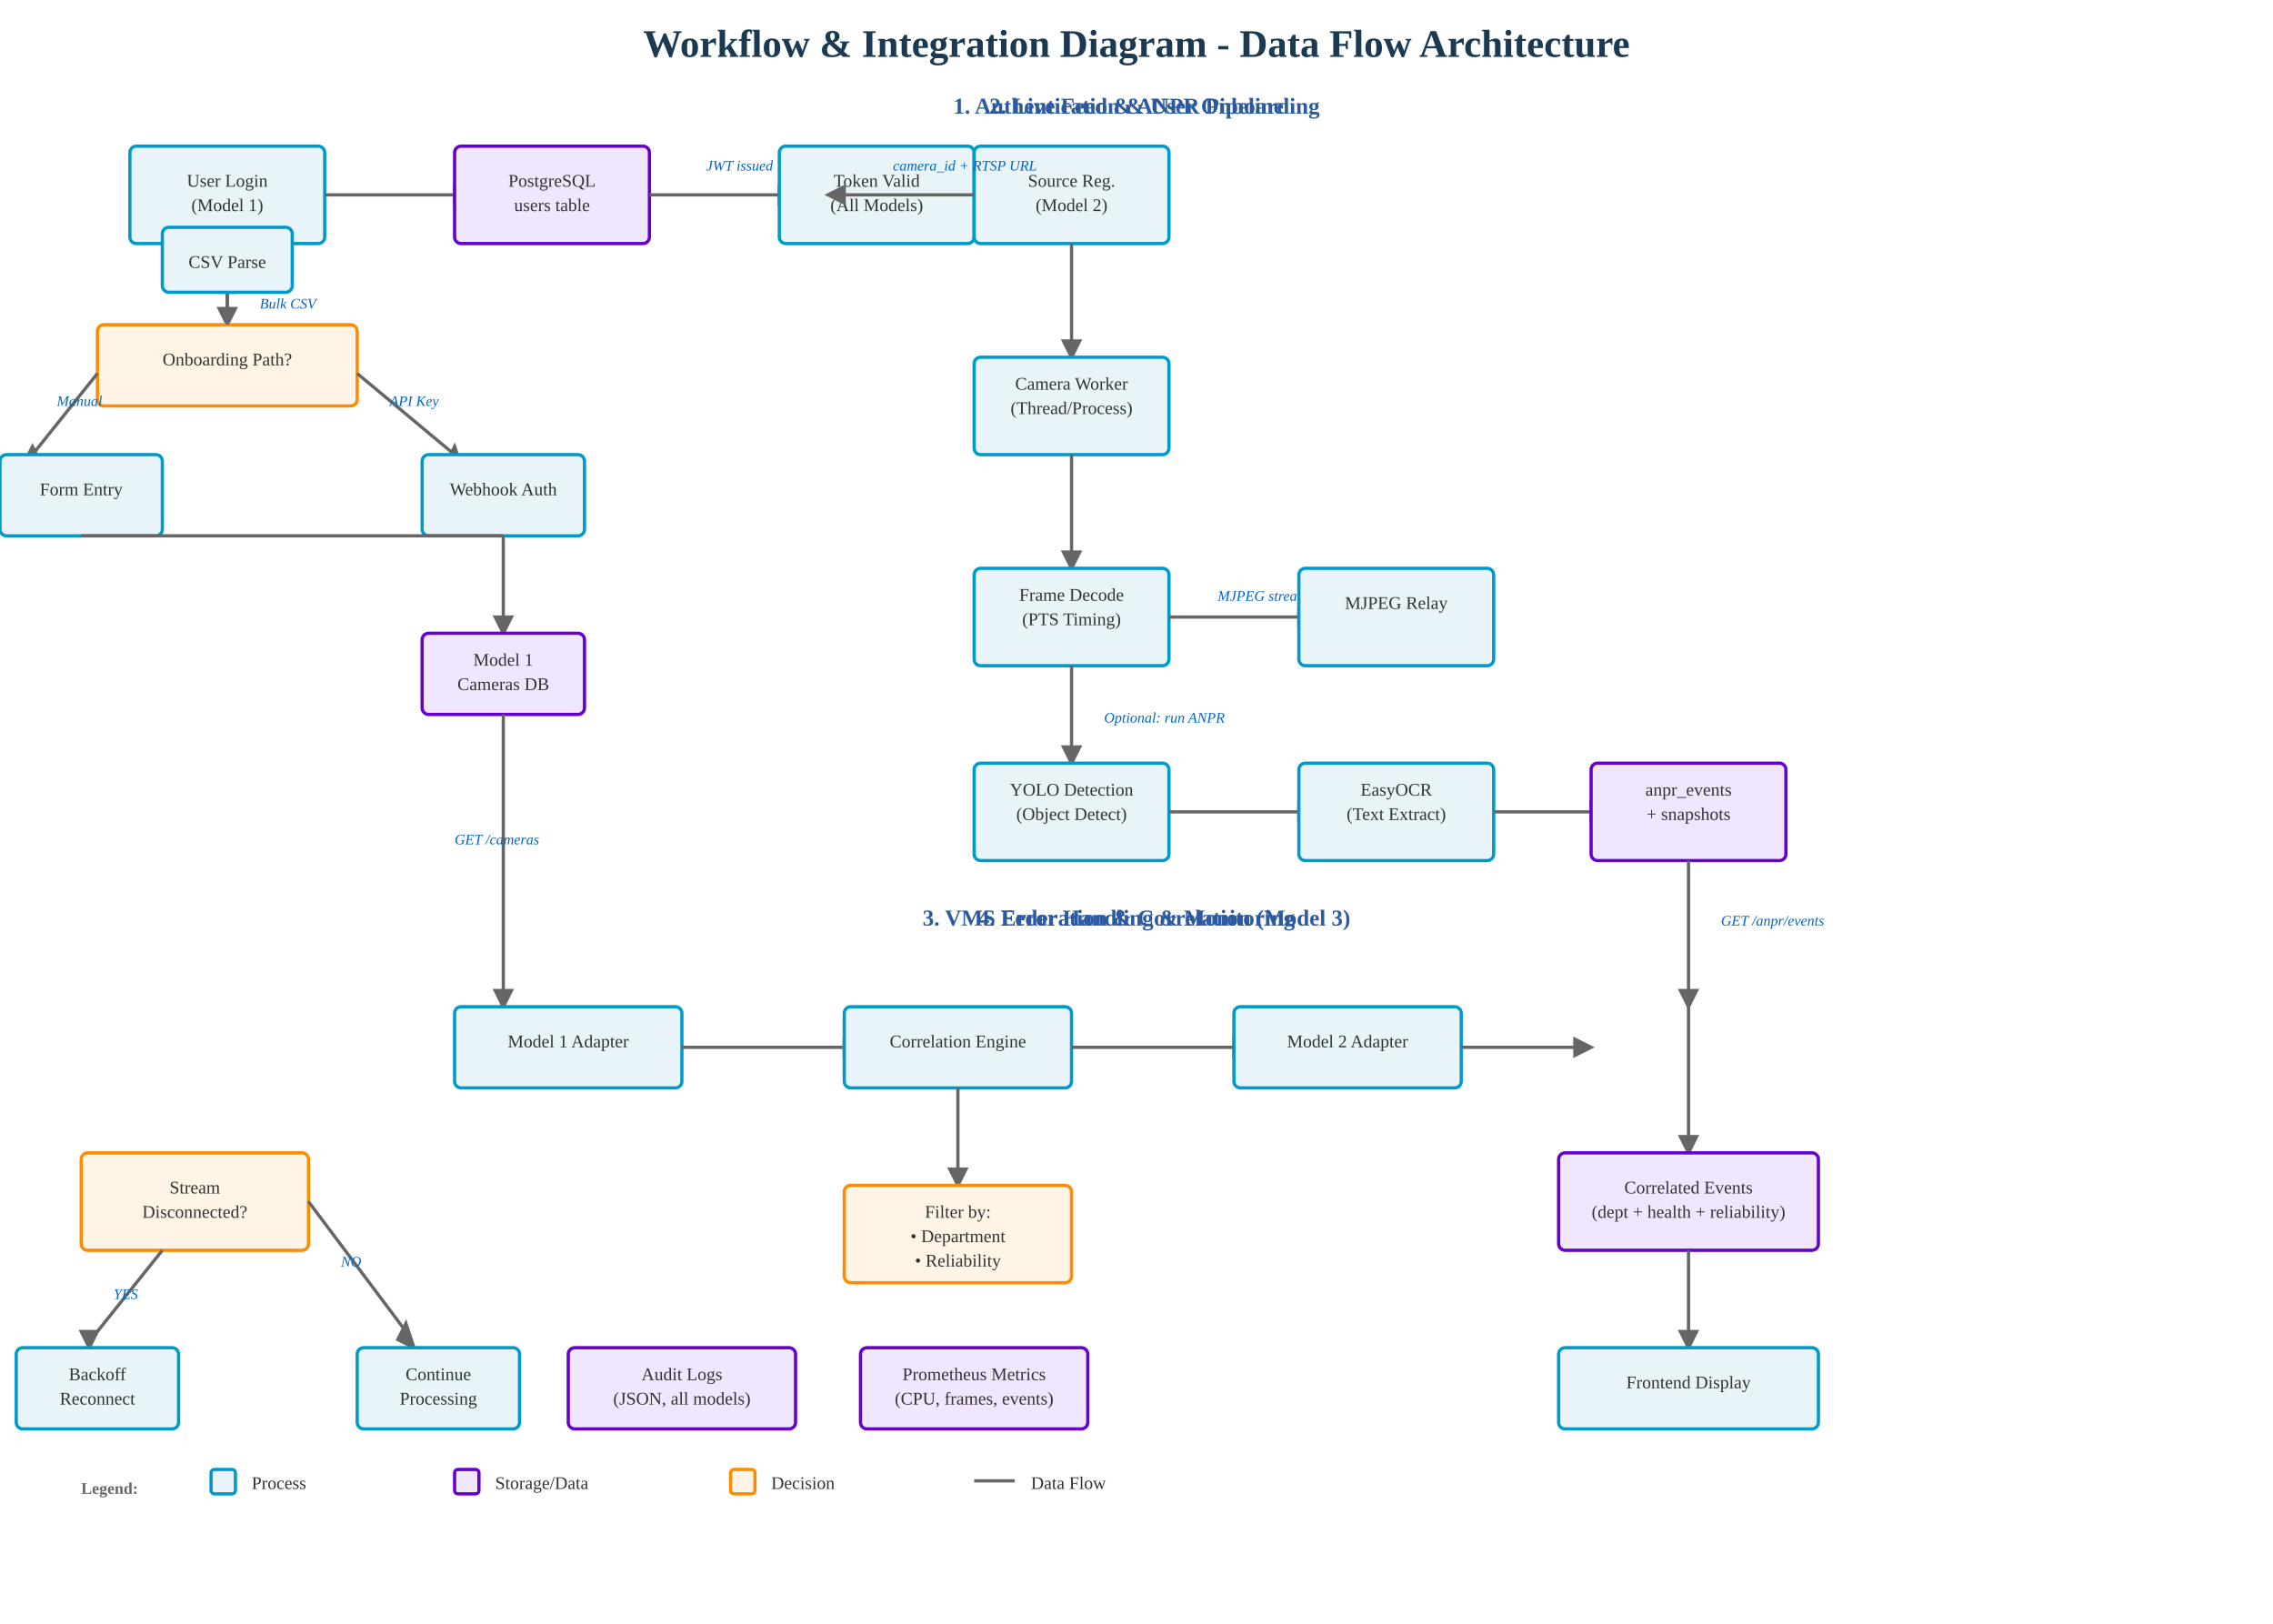
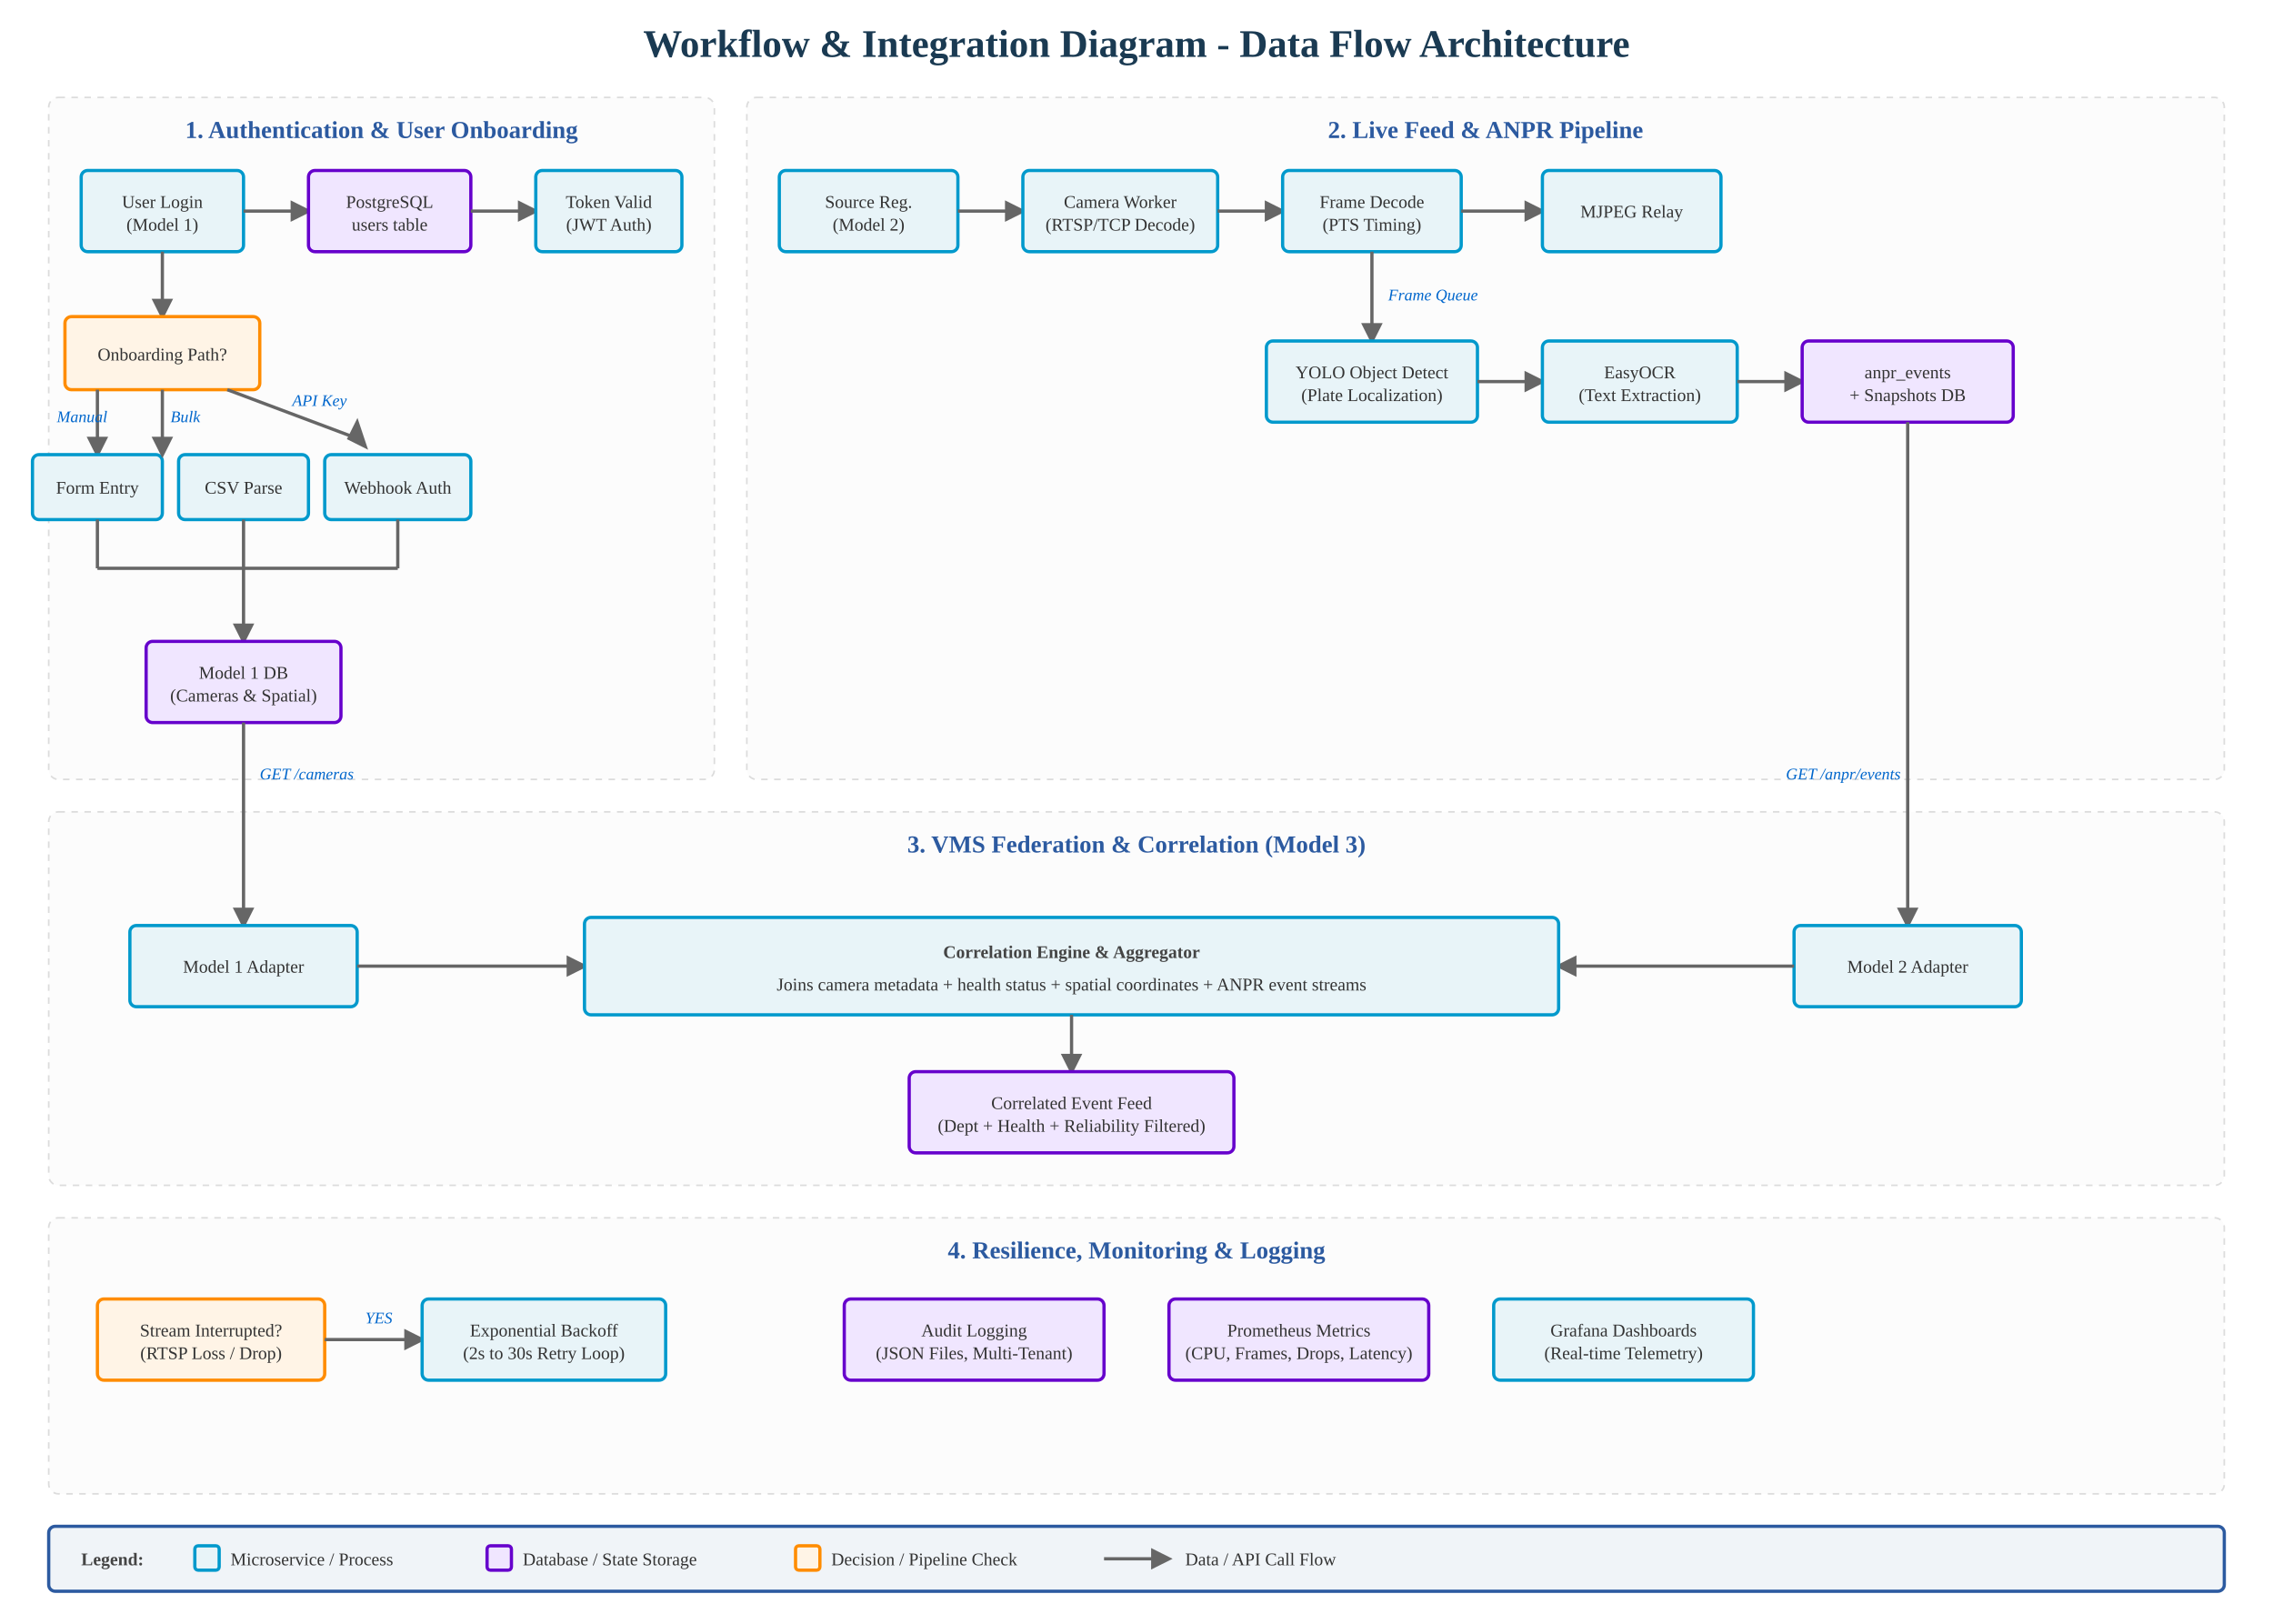
<svg xmlns="http://www.w3.org/2000/svg" viewBox="0 0 1400 1000">
  <defs>
    <style>
      .box { fill: #f0f4f8; stroke: #2c5aa0; stroke-width: 2; }
      .title { font-size: 24px; font-weight: bold; fill: #1a3a52; }
-       .subtitle { font-size: 14px; fill: #2c5aa0; font-weight: bold; }
+       .subtitle { font-size: 15px; fill: #2c5aa0; font-weight: bold; }
+       .section-bg { fill: #fcfcfc; stroke: #dcdcdc; stroke-width: 1; stroke-dasharray: 4,4; }
      .text { font-size: 11px; fill: #333; }
      .process { fill: #e8f4f8; stroke: #0099cc; stroke-width: 2; }
      .decision { fill: #fff4e6; stroke: #ff8c00; stroke-width: 2; }
      .storage { fill: #f0e6ff; stroke: #6600cc; stroke-width: 2; }
      .connector { stroke: #666; stroke-width: 2; fill: none; }
      .arrow { stroke: #666; stroke-width: 2; fill: #666; }
-       .label { font-size: 10px; fill: #666; font-weight: bold; }
-       .flow-label { font-size: 9px; fill: #0066cc; font-style: italic; }
+       .label { font-size: 11px; fill: #444; font-weight: bold; }
+       .flow-label { font-size: 10px; fill: #0066cc; font-style: italic; }
    </style>
  </defs>
  <text x="700" y="35" class="title" text-anchor="middle">Workflow &amp; Integration Diagram - Data Flow Architecture</text>
-   <text x="700" y="70" class="subtitle" text-anchor="middle">1. Authentication &amp; User Onboarding</text>
-   <rect x="80" y="90" width="120" height="60" class="process" rx="4" />
-   <text x="140" y="115" class="text" text-anchor="middle">User Login</text>
-   <text x="140" y="130" class="text" text-anchor="middle">(Model 1)</text>
-   <line x1="200" y1="120" x2="280" y2="120" class="connector" />
-   <polygon points="290,120 280,115 280,125" class="arrow" />
-   <rect x="280" y="90" width="120" height="60" class="storage" rx="4" />
-   <text x="340" y="115" class="text" text-anchor="middle">PostgreSQL</text>
-   <text x="340" y="130" class="text" text-anchor="middle">users table</text>
-   <line x1="400" y1="120" x2="480" y2="120" class="connector" />
-   <polygon points="490,120 480,115 480,125" class="arrow" />
-   <text x="435" y="105" class="flow-label">JWT issued</text>
-   <rect x="480" y="90" width="120" height="60" class="process" rx="4" />
-   <text x="540" y="115" class="text" text-anchor="middle">Token Valid</text>
-   <text x="540" y="130" class="text" text-anchor="middle">(All Models)</text>
-   <line x1="140" y1="150" x2="140" y2="190" class="connector" />
-   <polygon points="140,200 135,190 145,190" class="arrow" />
-   <rect x="60" y="200" width="160" height="50" class="decision" rx="4" />
-   <text x="140" y="225" class="text" text-anchor="middle">Onboarding Path?</text>
-   <line x1="60" y1="230" x2="20" y2="280" class="connector" />
-   <polygon points="15,285 20,275 25,285" class="arrow" />
-   <text x="35" y="250" class="flow-label">Manual</text>
-   <rect x="0" y="280" width="100" height="50" class="process" rx="4" />
-   <text x="50" y="305" class="text" text-anchor="middle">Form Entry</text>
-   <line x1="140" y1="200" x2="140" y2="180" class="connector" />
-   <polygon points="140,170 135,180 145,180" class="arrow" />
-   <text x="160" y="190" class="flow-label">Bulk CSV</text>
-   <rect x="100" y="140" width="80" height="40" class="process" rx="4" />
-   <text x="140" y="165" class="text" text-anchor="middle">CSV Parse</text>
-   <line x1="220" y1="230" x2="280" y2="280" class="connector" />
-   <polygon points="285,290 275,285 280,275" class="arrow" />
-   <text x="240" y="250" class="flow-label">API Key</text>
-   <rect x="260" y="280" width="100" height="50" class="process" rx="4" />
-   <text x="310" y="305" class="text" text-anchor="middle">Webhook Auth</text>
-   <line x1="50" y1="330" x2="310" y2="330" class="connector" />
-   <line x1="310" y1="330" x2="310" y2="380" class="connector" />
-   <polygon points="310,390 305,380 315,380" class="arrow" />
-   <rect x="260" y="390" width="100" height="50" class="storage" rx="4" />
-   <text x="310" y="410" class="text" text-anchor="middle">Model 1</text>
-   <text x="310" y="425" class="text" text-anchor="middle">Cameras DB</text>
-   <text x="700" y="70" class="subtitle" text-anchor="middle">2. Live Feed &amp; ANPR Pipeline</text>
-   <rect x="600" y="90" width="120" height="60" class="process" rx="4" />
-   <text x="660" y="115" class="text" text-anchor="middle">Source Reg.</text>
-   <text x="660" y="130" class="text" text-anchor="middle">(Model 2)</text>
-   <line x1="600" y1="120" x2="520" y2="120" class="connector" />
-   <polygon points="510,120 520,115 520,125" class="arrow" />
-   <text x="550" y="105" class="flow-label">camera_id + RTSP URL</text>
-   <line x1="660" y1="150" x2="660" y2="210" class="connector" />
-   <polygon points="660,220 655,210 665,210" class="arrow" />
-   <rect x="600" y="220" width="120" height="60" class="process" rx="4" />
-   <text x="660" y="240" class="text" text-anchor="middle">Camera Worker</text>
-   <text x="660" y="255" class="text" text-anchor="middle">(Thread/Process)</text>
-   <line x1="660" y1="280" x2="660" y2="340" class="connector" />
-   <polygon points="660,350 655,340 665,340" class="arrow" />
-   <rect x="600" y="350" width="120" height="60" class="process" rx="4" />
-   <text x="660" y="370" class="text" text-anchor="middle">Frame Decode</text>
-   <text x="660" y="385" class="text" text-anchor="middle">(PTS Timing)</text>
-   <line x1="720" y1="380" x2="800" y2="380" class="connector" />
-   <polygon points="810,380 800,375 800,385" class="arrow" />
-   <text x="750" y="370" class="flow-label">MJPEG stream</text>
-   <rect x="800" y="350" width="120" height="60" class="process" rx="4" />
-   <text x="860" y="375" class="text" text-anchor="middle">MJPEG Relay</text>
-   <line x1="660" y1="410" x2="660" y2="460" class="connector" />
-   <polygon points="660,470 655,460 665,460" class="arrow" />
-   <text x="680" y="445" class="flow-label">Optional: run ANPR</text>
-   <rect x="600" y="470" width="120" height="60" class="process" rx="4" />
-   <text x="660" y="490" class="text" text-anchor="middle">YOLO Detection</text>
-   <text x="660" y="505" class="text" text-anchor="middle">(Object Detect)</text>
-   <line x1="720" y1="500" x2="800" y2="500" class="connector" />
-   <polygon points="810,500 800,495 800,505" class="arrow" />
-   <rect x="800" y="470" width="120" height="60" class="process" rx="4" />
-   <text x="860" y="490" class="text" text-anchor="middle">EasyOCR</text>
-   <text x="860" y="505" class="text" text-anchor="middle">(Text Extract)</text>
-   <line x1="920" y1="500" x2="980" y2="500" class="connector" />
-   <polygon points="990,500 980,495 980,505" class="arrow" />
-   <rect x="980" y="470" width="120" height="60" class="storage" rx="4" />
-   <text x="1040" y="490" class="text" text-anchor="middle">anpr_events</text>
-   <text x="1040" y="505" class="text" text-anchor="middle">+ snapshots</text>
-   <text x="700" y="570" class="subtitle" text-anchor="middle">3. VMS Federation &amp; Correlation (Model 3)</text>
-   <line x1="310" y1="440" x2="310" y2="610" class="connector" />
-   <polygon points="310,620 305,610 315,610" class="arrow" />
-   <text x="280" y="520" class="flow-label">GET /cameras</text>
-   <line x1="1040" y1="530" x2="1040" y2="610" class="connector" />
-   <polygon points="1040,620 1035,610 1045,610" class="arrow" />
-   <text x="1060" y="570" class="flow-label">GET /anpr/events</text>
-   <rect x="280" y="620" width="140" height="50" class="process" rx="4" />
-   <text x="350" y="645" class="text" text-anchor="middle">Model 1 Adapter</text>
-   <line x1="420" y1="645" x2="520" y2="645" class="connector" />
-   <polygon points="530,645 520,640 520,650" class="arrow" />
-   <rect x="520" y="620" width="140" height="50" class="process" rx="4" />
-   <text x="590" y="645" class="text" text-anchor="middle">Correlation Engine</text>
-   <line x1="660" y1="645" x2="760" y2="645" class="connector" />
-   <polygon points="770,645 760,640 760,650" class="arrow" />
-   <rect x="760" y="620" width="140" height="50" class="process" rx="4" />
-   <text x="830" y="645" class="text" text-anchor="middle">Model 2 Adapter</text>
-   <line x1="900" y1="645" x2="970" y2="645" class="connector" />
-   <polygon points="980,645 970,640 970,650" class="arrow" />
-   <line x1="1040" y1="620" x2="1040" y2="700" class="connector" />
-   <polygon points="1040,710 1035,700 1045,700" class="arrow" />
-   <rect x="960" y="710" width="160" height="60" class="storage" rx="4" />
-   <text x="1040" y="735" class="text" text-anchor="middle">Correlated Events</text>
-   <text x="1040" y="750" class="text" text-anchor="middle">(dept + health + reliability)</text>
-   <line x1="1040" y1="770" x2="1040" y2="820" class="connector" />
-   <polygon points="1040,830 1035,820 1045,820" class="arrow" />
-   <rect x="960" y="830" width="160" height="50" class="process" rx="4" />
-   <text x="1040" y="855" class="text" text-anchor="middle">Frontend Display</text>
-   <line x1="590" y1="670" x2="590" y2="720" class="connector" />
-   <polygon points="590,730 585,720 595,720" class="arrow" />
-   <rect x="520" y="730" width="140" height="60" class="decision" rx="4" />
-   <text x="590" y="750" class="text" text-anchor="middle">Filter by:</text>
-   <text x="590" y="765" class="text" text-anchor="middle">• Department</text>
-   <text x="590" y="780" class="text" text-anchor="middle">• Reliability</text>
-   <text x="700" y="570" class="subtitle" text-anchor="middle">4. Error Handling &amp; Monitoring</text>
-   <rect x="50" y="710" width="140" height="60" class="decision" rx="4" />
-   <text x="120" y="735" class="text" text-anchor="middle">Stream</text>
-   <text x="120" y="750" class="text" text-anchor="middle">Disconnected?</text>
-   <line x1="100" y1="770" x2="60" y2="820" class="connector" />
-   <polygon points="55,830 60,820 50,820" class="arrow" />
-   <text x="70" y="800" class="flow-label">YES</text>
-   <rect x="10" y="830" width="100" height="50" class="process" rx="4" />
-   <text x="60" y="850" class="text" text-anchor="middle">Backoff</text>
-   <text x="60" y="865" class="text" text-anchor="middle">Reconnect</text>
-   <line x1="190" y1="740" x2="250" y2="820" class="connector" />
-   <polygon points="255,830 245,825 250,815" class="arrow" />
-   <text x="210" y="780" class="flow-label">NO</text>
-   <rect x="220" y="830" width="100" height="50" class="process" rx="4" />
-   <text x="270" y="850" class="text" text-anchor="middle">Continue</text>
-   <text x="270" y="865" class="text" text-anchor="middle">Processing</text>
-   <rect x="350" y="830" width="140" height="50" class="storage" rx="4" />
-   <text x="420" y="850" class="text" text-anchor="middle">Audit Logs</text>
-   <text x="420" y="865" class="text" text-anchor="middle">(JSON, all models)</text>
-   <rect x="530" y="830" width="140" height="50" class="storage" rx="4" />
-   <text x="600" y="850" class="text" text-anchor="middle">Prometheus Metrics</text>
-   <text x="600" y="865" class="text" text-anchor="middle">(CPU, frames, events)</text>
-   <text x="50" y="920" class="label">Legend:</text>
-   <rect x="130" y="905" width="15" height="15" class="process" rx="2" />
-   <text x="155" y="917" class="text">Process</text>
-   <rect x="280" y="905" width="15" height="15" class="storage" rx="2" />
-   <text x="305" y="917" class="text">Storage/Data</text>
-   <rect x="450" y="905" width="15" height="15" class="decision" rx="2" />
-   <text x="475" y="917" class="text">Decision</text>
-   <line x1="600" y1="912" x2="625" y2="912" class="connector" />
-   <text x="635" y="917" class="text">Data Flow</text>
+   <rect x="30" y="60" width="410" height="420" class="section-bg" rx="6" />
+   <text x="235" y="85" class="subtitle" text-anchor="middle">1. Authentication &amp; User Onboarding</text>
+   <rect x="50" y="105" width="100" height="50" class="process" rx="4" />
+   <text x="100" y="128" class="text" text-anchor="middle">User Login</text>
+   <text x="100" y="142" class="text" text-anchor="middle">(Model 1)</text>
+   <line x1="150" y1="130" x2="180" y2="130" class="connector" />
+   <polygon points="190,130 180,125 180,135" class="arrow" />
+   <rect x="190" y="105" width="100" height="50" class="storage" rx="4" />
+   <text x="240" y="128" class="text" text-anchor="middle">PostgreSQL</text>
+   <text x="240" y="142" class="text" text-anchor="middle">users table</text>
+   <line x1="290" y1="130" x2="320" y2="130" class="connector" />
+   <polygon points="330,130 320,125 320,135" class="arrow" />
+   <rect x="330" y="105" width="90" height="50" class="process" rx="4" />
+   <text x="375" y="128" class="text" text-anchor="middle">Token Valid</text>
+   <text x="375" y="142" class="text" text-anchor="middle">(JWT Auth)</text>
+   <line x1="100" y1="155" x2="100" y2="185" class="connector" />
+   <polygon points="100,195 95,185 105,185" class="arrow" />
+   <rect x="40" y="195" width="120" height="45" class="decision" rx="4" />
+   <text x="100" y="222" class="text" text-anchor="middle">Onboarding Path?</text>
+   <line x1="60" y1="240" x2="60" y2="270" class="connector" />
+   <polygon points="60,280 55,270 65,270" class="arrow" />
+   <text x="35" y="260" class="flow-label">Manual</text>
+   <rect x="20" y="280" width="80" height="40" class="process" rx="4" />
+   <text x="60" y="304" class="text" text-anchor="middle">Form Entry</text>
+   <line x1="100" y1="240" x2="100" y2="270" class="connector" />
+   <polygon points="100,280 95,270 105,270" class="arrow" />
+   <text x="105" y="260" class="flow-label">Bulk</text>
+   <rect x="110" y="280" width="80" height="40" class="process" rx="4" />
+   <text x="150" y="304" class="text" text-anchor="middle">CSV Parse</text>
+   <line x1="140" y1="240" x2="220" y2="270" class="connector" />
+   <polygon points="225,275 215,270 220,260" class="arrow" />
+   <text x="180" y="250" class="flow-label">API Key</text>
+   <rect x="200" y="280" width="90" height="40" class="process" rx="4" />
+   <text x="245" y="304" class="text" text-anchor="middle">Webhook Auth</text>
+   <line x1="60" y1="320" x2="60" y2="350" class="connector" />
+   <line x1="150" y1="320" x2="150" y2="350" class="connector" />
+   <line x1="245" y1="320" x2="245" y2="350" class="connector" />
+   <line x1="60" y1="350" x2="245" y2="350" class="connector" />
+   <line x1="150" y1="350" x2="150" y2="385" class="connector" />
+   <polygon points="150,395 145,385 155,385" class="arrow" />
+   <rect x="90" y="395" width="120" height="50" class="storage" rx="4" />
+   <text x="150" y="418" class="text" text-anchor="middle">Model 1 DB</text>
+   <text x="150" y="432" class="text" text-anchor="middle">(Cameras &amp; Spatial)</text>
+   <rect x="460" y="60" width="910" height="420" class="section-bg" rx="6" />
+   <text x="915" y="85" class="subtitle" text-anchor="middle">2. Live Feed &amp; ANPR Pipeline</text>
+   <rect x="480" y="105" width="110" height="50" class="process" rx="4" />
+   <text x="535" y="128" class="text" text-anchor="middle">Source Reg.</text>
+   <text x="535" y="142" class="text" text-anchor="middle">(Model 2)</text>
+   <line x1="590" y1="130" x2="620" y2="130" class="connector" />
+   <polygon points="630,130 620,125 620,135" class="arrow" />
+   <rect x="630" y="105" width="120" height="50" class="process" rx="4" />
+   <text x="690" y="128" class="text" text-anchor="middle">Camera Worker</text>
+   <text x="690" y="142" class="text" text-anchor="middle">(RTSP/TCP Decode)</text>
+   <line x1="750" y1="130" x2="780" y2="130" class="connector" />
+   <polygon points="790,130 780,125 780,135" class="arrow" />
+   <rect x="790" y="105" width="110" height="50" class="process" rx="4" />
+   <text x="845" y="128" class="text" text-anchor="middle">Frame Decode</text>
+   <text x="845" y="142" class="text" text-anchor="middle">(PTS Timing)</text>
+   <line x1="900" y1="130" x2="940" y2="130" class="connector" />
+   <polygon points="950,130 940,125 940,135" class="arrow" />
+   <rect x="950" y="105" width="110" height="50" class="process" rx="4" />
+   <text x="1005" y="134" class="text" text-anchor="middle">MJPEG Relay</text>
+   <line x1="845" y1="155" x2="845" y2="200" class="connector" />
+   <polygon points="845,210 840,200 850,200" class="arrow" />
+   <text x="855" y="185" class="flow-label">Frame Queue</text>
+   <rect x="780" y="210" width="130" height="50" class="process" rx="4" />
+   <text x="845" y="233" class="text" text-anchor="middle">YOLO Object Detect</text>
+   <text x="845" y="247" class="text" text-anchor="middle">(Plate Localization)</text>
+   <line x1="910" y1="235" x2="940" y2="235" class="connector" />
+   <polygon points="950,235 940,230 940,240" class="arrow" />
+   <rect x="950" y="210" width="120" height="50" class="process" rx="4" />
+   <text x="1010" y="233" class="text" text-anchor="middle">EasyOCR</text>
+   <text x="1010" y="247" class="text" text-anchor="middle">(Text Extraction)</text>
+   <line x1="1070" y1="235" x2="1100" y2="235" class="connector" />
+   <polygon points="1110,235 1100,230 1100,240" class="arrow" />
+   <rect x="1110" y="210" width="130" height="50" class="storage" rx="4" />
+   <text x="1175" y="233" class="text" text-anchor="middle">anpr_events</text>
+   <text x="1175" y="247" class="text" text-anchor="middle">+ Snapshots DB</text>
+   <rect x="30" y="500" width="1340" height="230" class="section-bg" rx="6" />
+   <text x="700" y="525" class="subtitle" text-anchor="middle">3. VMS Federation &amp; Correlation (Model 3)</text>
+   <line x1="150" y1="445" x2="150" y2="560" class="connector" />
+   <polygon points="150,570 145,560 155,560" class="arrow" />
+   <text x="160" y="480" class="flow-label">GET /cameras</text>
+   <line x1="1175" y1="260" x2="1175" y2="560" class="connector" />
+   <polygon points="1175,570 1170,560 1180,560" class="arrow" />
+   <text x="1100" y="480" class="flow-label">GET /anpr/events</text>
+   <rect x="80" y="570" width="140" height="50" class="process" rx="4" />
+   <text x="150" y="599" class="text" text-anchor="middle">Model 1 Adapter</text>
+   <rect x="1105" y="570" width="140" height="50" class="process" rx="4" />
+   <text x="1175" y="599" class="text" text-anchor="middle">Model 2 Adapter</text>
+   <line x1="220" y1="595" x2="350" y2="595" class="connector" />
+   <polygon points="360,595 350,590 350,600" class="arrow" />
+   <line x1="1105" y1="595" x2="970" y2="595" class="connector" />
+   <polygon points="960,595 970,590 970,600" class="arrow" />
+   <rect x="360" y="565" width="600" height="60" class="process" rx="4" />
+   <text x="660" y="590" class="label" text-anchor="middle">Correlation Engine &amp; Aggregator</text>
+   <text x="660" y="610" class="text" text-anchor="middle">Joins camera metadata + health status + spatial coordinates + ANPR event streams</text>
+   <line x1="660" y1="625" x2="660" y2="650" class="connector" />
+   <polygon points="660,660 655,650 665,650" class="arrow" />
+   <rect x="560" y="660" width="200" height="50" class="storage" rx="4" />
+   <text x="660" y="683" class="text" text-anchor="middle">Correlated Event Feed</text>
+   <text x="660" y="697" class="text" text-anchor="middle">(Dept + Health + Reliability Filtered)</text>
+   <rect x="30" y="750" width="1340" height="170" class="section-bg" rx="6" />
+   <text x="700" y="775" class="subtitle" text-anchor="middle">4. Resilience, Monitoring &amp; Logging</text>
+   <rect x="60" y="800" width="140" height="50" class="decision" rx="4" />
+   <text x="130" y="823" class="text" text-anchor="middle">Stream Interrupted?</text>
+   <text x="130" y="837" class="text" text-anchor="middle">(RTSP Loss / Drop)</text>
+   <line x1="200" y1="825" x2="250" y2="825" class="connector" />
+   <polygon points="260,825 250,820 250,830" class="arrow" />
+   <text x="225" y="815" class="flow-label">YES</text>
+   <rect x="260" y="800" width="150" height="50" class="process" rx="4" />
+   <text x="335" y="823" class="text" text-anchor="middle">Exponential Backoff</text>
+   <text x="335" y="837" class="text" text-anchor="middle">(2s to 30s Retry Loop)</text>
+   <rect x="520" y="800" width="160" height="50" class="storage" rx="4" />
+   <text x="600" y="823" class="text" text-anchor="middle">Audit Logging</text>
+   <text x="600" y="837" class="text" text-anchor="middle">(JSON Files, Multi-Tenant)</text>
+   <rect x="720" y="800" width="160" height="50" class="storage" rx="4" />
+   <text x="800" y="823" class="text" text-anchor="middle">Prometheus Metrics</text>
+   <text x="800" y="837" class="text" text-anchor="middle">(CPU, Frames, Drops, Latency)</text>
+   <rect x="920" y="800" width="160" height="50" class="process" rx="4" />
+   <text x="1000" y="823" class="text" text-anchor="middle">Grafana Dashboards</text>
+   <text x="1000" y="837" class="text" text-anchor="middle">(Real-time Telemetry)</text>
+   <rect x="30" y="940" width="1340" height="40" class="box" rx="4" />
+   <text x="50" y="964" class="label">Legend:</text>
+   <rect x="120" y="952" width="15" height="15" class="process" rx="2" />
+   <text x="142" y="964" class="text">Microservice / Process</text>
+   <rect x="300" y="952" width="15" height="15" class="storage" rx="2" />
+   <text x="322" y="964" class="text">Database / State Storage</text>
+   <rect x="490" y="952" width="15" height="15" class="decision" rx="2" />
+   <text x="512" y="964" class="text">Decision / Pipeline Check</text>
+   <line x1="680" y1="960" x2="710" y2="960" class="connector" />
+   <polygon points="720,960 710,955 710,965" class="arrow" />
+   <text x="730" y="964" class="text">Data / API Call Flow</text>
</svg>
